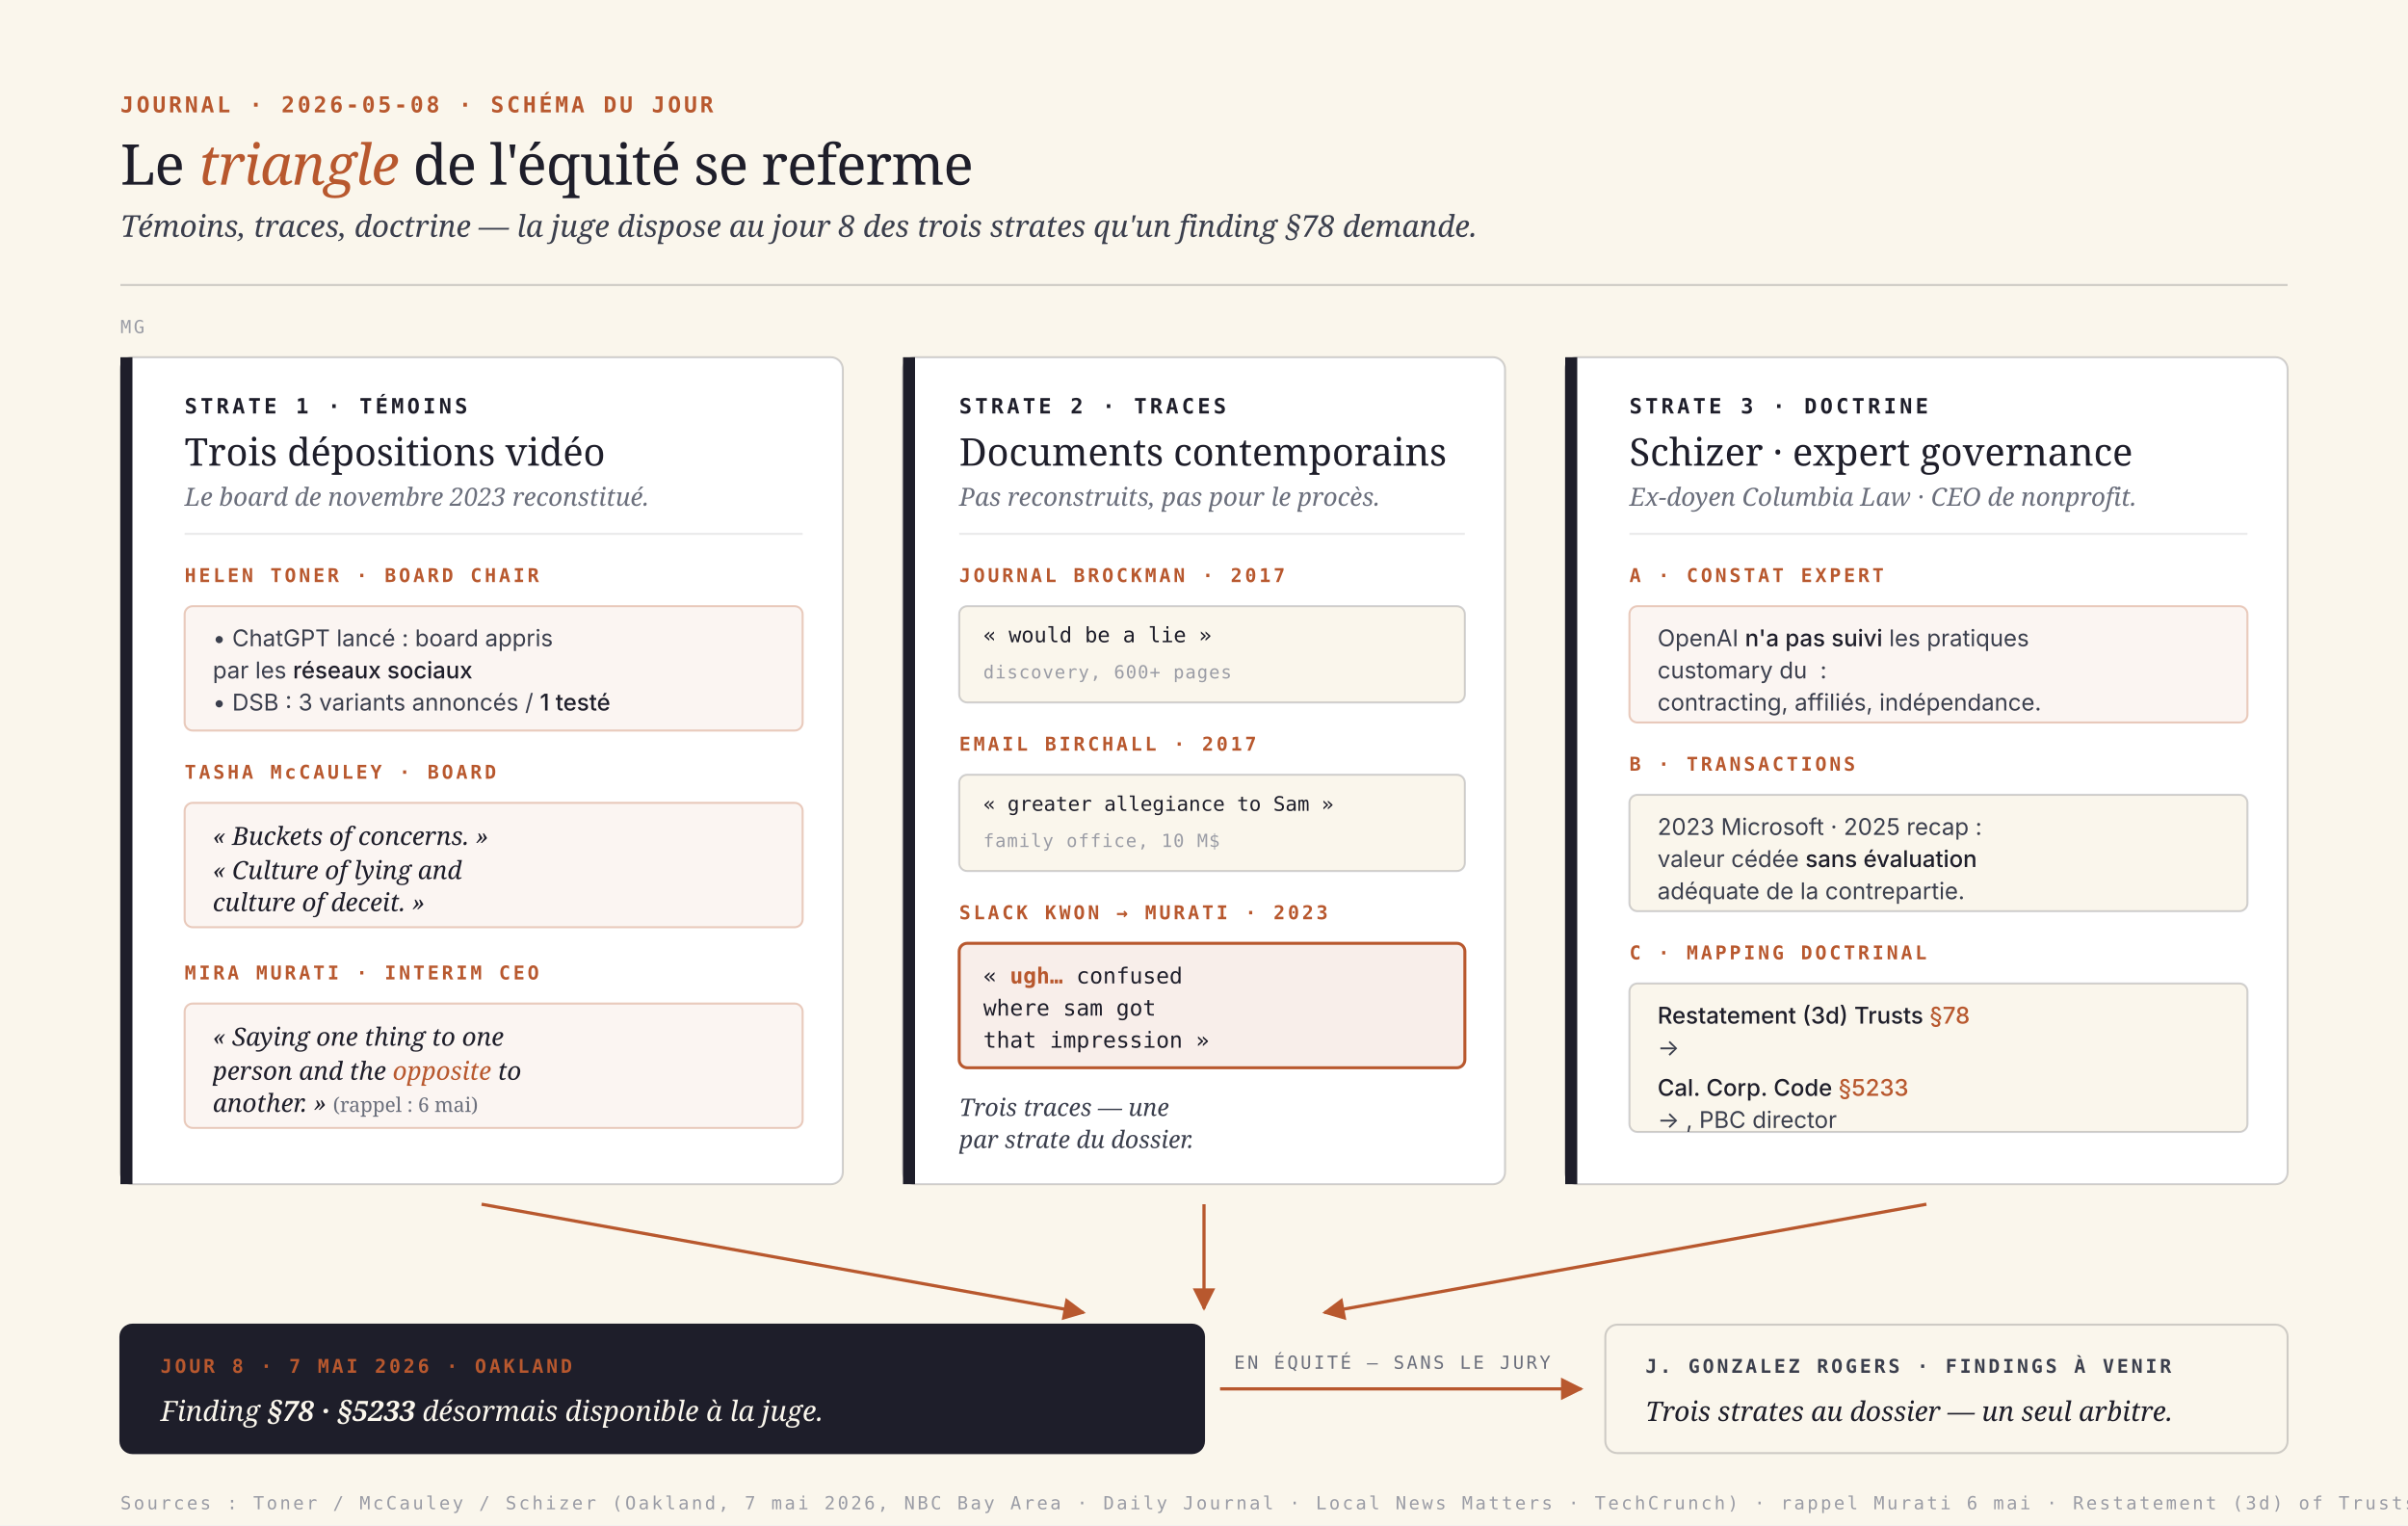
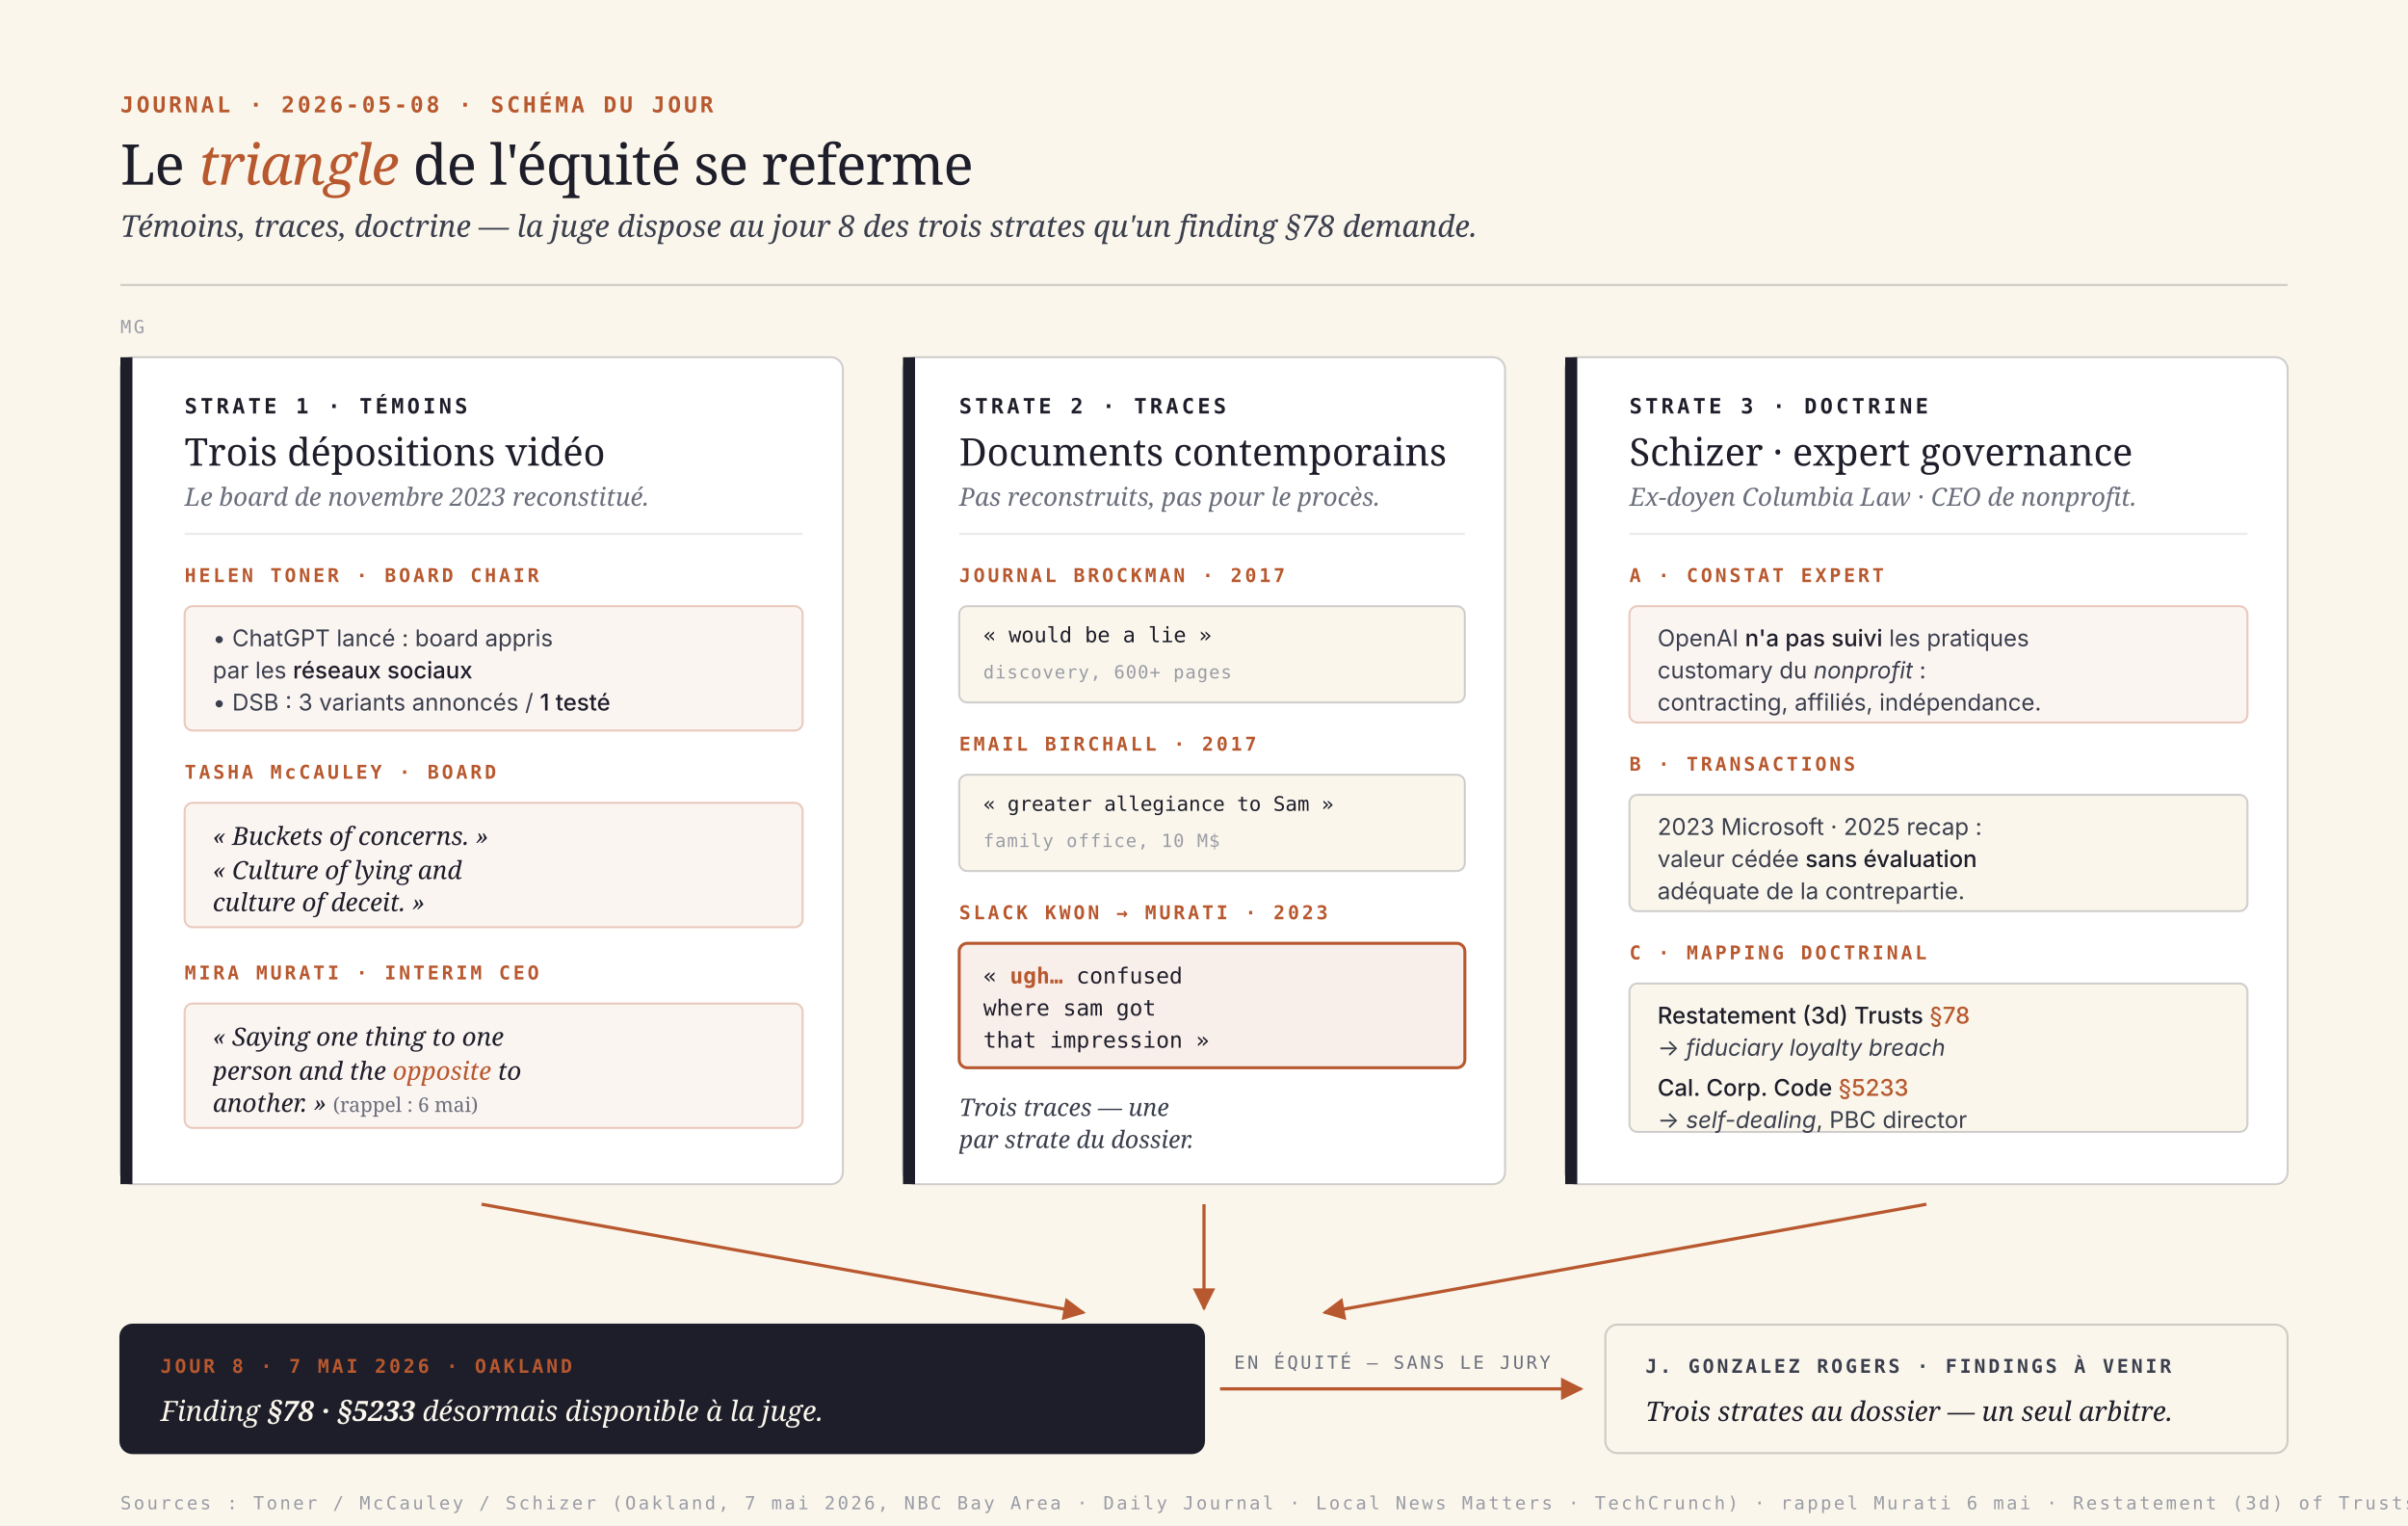
<svg xmlns="http://www.w3.org/2000/svg" viewBox="0 0 1200 760" role="img" aria-label="Le triangle de l'équité se referme — témoins, traces, doctrine convergent au jour 8">
  <defs>
    <marker id="jArrow0508" viewBox="0 0 10 10" refX="9" refY="5" markerWidth="7" markerHeight="7" orient="auto-start-reverse">
      <path d="M 0 0 L 10 5 L 0 10 z" fill="#b8582e" />
    </marker>
    <marker id="jArrow0508Dim" viewBox="0 0 10 10" refX="9" refY="5" markerWidth="7" markerHeight="7" orient="auto-start-reverse">
      <path d="M 0 0 L 10 5 L 0 10 z" fill="#9a9ca5" />
    </marker>
  </defs>
  <rect width="1200" height="760" fill="#faf6ec" />
  <text x="60" y="56" font-family="'JetBrains Mono', monospace" font-size="11" font-weight="600" fill="#b8582e" letter-spacing="1.4">JOURNAL · 2026-05-08 · SCHÉMA DU JOUR</text>
  <text x="60" y="92" font-family="'Fraunces', serif" font-size="28" font-weight="500" fill="#1e1e2a" letter-spacing="-0.4">Le <tspan font-style="italic" fill="#b8582e">triangle</tspan> de l'équité se referme</text>
  <text x="60" y="118" font-family="'Fraunces', serif" font-size="15" font-style="italic" fill="#3b3f4d">Témoins, traces, doctrine — la juge dispose au jour 8 des trois strates qu'un finding §78 demande.</text>
  <line x1="60" y1="142" x2="1140" y2="142" stroke="rgba(30,30,44,0.20)" stroke-width="1" />
  <text x="60" y="166" font-family="'JetBrains Mono', monospace" font-size="9" fill="#9a9ca5" letter-spacing="1.2">MG</text>
  <g>
    <rect x="60" y="178" width="360" height="412" rx="6" fill="#ffffff" stroke="rgba(30,30,44,0.20)" stroke-width="1" />
    <rect x="60" y="178" width="6" height="412" fill="#1e1e2a" />
    <text x="92" y="206" font-family="'JetBrains Mono', monospace" font-size="10.5" font-weight="600" fill="#1e1e2a" letter-spacing="1.6">STRATE 1 · TÉMOINS</text>
    <text x="92" y="232" font-family="'Fraunces', serif" font-size="19" font-weight="500" fill="#1e1e2a">Trois dépositions vidéo</text>
    <text x="92" y="252" font-family="'Fraunces', serif" font-size="12.5" font-style="italic" fill="#6b6f7c">Le board de novembre 2023 reconstitué.</text>
    <line x1="92" y1="266" x2="400" y2="266" stroke="rgba(30,30,44,0.10)" stroke-width="1" />
    <text x="92" y="290" font-family="'JetBrains Mono', monospace" font-size="9.5" font-weight="600" fill="#b8582e" letter-spacing="1.4">HELEN TONER · BOARD CHAIR</text>
    <rect x="92" y="302" width="308" height="62" rx="4" fill="rgba(184,88,46,0.06)" stroke="rgba(184,88,46,0.30)" stroke-width="1" />
    <text x="106" y="322" font-family="'Inter', sans-serif" font-size="11.5" fill="#3b3f4d">• ChatGPT lancé : board appris</text>
    <text x="106" y="338" font-family="'Inter', sans-serif" font-size="11.5" fill="#3b3f4d">  par les <tspan font-weight="500" fill="#1e1e2a">réseaux sociaux</tspan>
    </text>
    <text x="106" y="354" font-family="'Inter', sans-serif" font-size="11.5" fill="#3b3f4d">• DSB : 3 variants annoncés / <tspan font-weight="500" fill="#1e1e2a">1 testé</tspan>
    </text>
    <text x="92" y="388" font-family="'JetBrains Mono', monospace" font-size="9.5" font-weight="600" fill="#b8582e" letter-spacing="1.4">TASHA McCAULEY · BOARD</text>
    <rect x="92" y="400" width="308" height="62" rx="4" fill="rgba(184,88,46,0.06)" stroke="rgba(184,88,46,0.30)" stroke-width="1" />
    <text x="106" y="421" font-family="'Fraunces', serif" font-size="12.5" font-style="italic" fill="#1e1e2a">« Buckets of concerns. »</text>
    <text x="106" y="438" font-family="'Fraunces', serif" font-size="12.5" font-style="italic" fill="#1e1e2a">« Culture of lying and</text>
    <text x="106" y="454" font-family="'Fraunces', serif" font-size="12.5" font-style="italic" fill="#1e1e2a">culture of deceit. »</text>
    <text x="92" y="488" font-family="'JetBrains Mono', monospace" font-size="9.5" font-weight="600" fill="#b8582e" letter-spacing="1.4">MIRA MURATI · INTERIM CEO</text>
    <rect x="92" y="500" width="308" height="62" rx="4" fill="rgba(184,88,46,0.06)" stroke="rgba(184,88,46,0.30)" stroke-width="1" />
    <text x="106" y="521" font-family="'Fraunces', serif" font-size="12.5" font-style="italic" fill="#1e1e2a">« Saying one thing to one</text>
    <text x="106" y="538" font-family="'Fraunces', serif" font-size="12.5" font-style="italic" fill="#1e1e2a">person and the <tspan font-weight="500" fill="#b8582e">opposite</tspan> to</text>
    <text x="106" y="554" font-family="'Fraunces', serif" font-size="12.5" font-style="italic" fill="#1e1e2a">another. » <tspan font-style="normal" font-size="10" fill="#6b6f7c">(rappel : 6 mai)</tspan>
    </text>
  </g>
  <g>
    <rect x="450" y="178" width="300" height="412" rx="6" fill="#ffffff" stroke="rgba(30,30,44,0.20)" stroke-width="1" />
    <rect x="450" y="178" width="6" height="412" fill="#1e1e2a" />
    <text x="478" y="206" font-family="'JetBrains Mono', monospace" font-size="10.5" font-weight="600" fill="#1e1e2a" letter-spacing="1.6">STRATE 2 · TRACES</text>
    <text x="478" y="232" font-family="'Fraunces', serif" font-size="19" font-weight="500" fill="#1e1e2a">Documents contemporains</text>
    <text x="478" y="252" font-family="'Fraunces', serif" font-size="12.5" font-style="italic" fill="#6b6f7c">Pas reconstruits, pas pour le procès.</text>
    <line x1="478" y1="266" x2="730" y2="266" stroke="rgba(30,30,44,0.10)" stroke-width="1" />
    <text x="478" y="290" font-family="'JetBrains Mono', monospace" font-size="9.5" font-weight="600" fill="#b8582e" letter-spacing="1.4">JOURNAL BROCKMAN · 2017</text>
    <rect x="478" y="302" width="252" height="48" rx="4" fill="#faf6ec" stroke="rgba(30,30,44,0.20)" stroke-width="1" />
    <text x="490" y="320" font-family="'JetBrains Mono', monospace" font-size="10.5" fill="#1e1e2a">« would be a lie »</text>
    <text x="490" y="338" font-family="'JetBrains Mono', monospace" font-size="9" fill="#9a9ca5" letter-spacing="0.5">discovery, 600+ pages</text>
    <text x="478" y="374" font-family="'JetBrains Mono', monospace" font-size="9.5" font-weight="600" fill="#b8582e" letter-spacing="1.4">EMAIL BIRCHALL · 2017</text>
    <rect x="478" y="386" width="252" height="48" rx="4" fill="#faf6ec" stroke="rgba(30,30,44,0.20)" stroke-width="1" />
    <text x="490" y="404" font-family="'JetBrains Mono', monospace" font-size="10" fill="#1e1e2a">« greater allegiance to Sam »</text>
    <text x="490" y="422" font-family="'JetBrains Mono', monospace" font-size="9" fill="#9a9ca5" letter-spacing="0.5">family office, 10 M$</text>
    <text x="478" y="458" font-family="'JetBrains Mono', monospace" font-size="9.5" font-weight="600" fill="#b8582e" letter-spacing="1.4">SLACK KWON → MURATI · 2023</text>
    <rect x="478" y="470" width="252" height="62" rx="4" fill="rgba(184,88,46,0.10)" stroke="#b8582e" stroke-width="1.5" />
    <text x="490" y="490" font-family="'JetBrains Mono', monospace" font-size="11" font-weight="500" fill="#1e1e2a">« <tspan fill="#b8582e" font-weight="600">ugh…</tspan> confused</text>
    <text x="490" y="506" font-family="'JetBrains Mono', monospace" font-size="11" font-weight="500" fill="#1e1e2a">where sam got</text>
    <text x="490" y="522" font-family="'JetBrains Mono', monospace" font-size="11" font-weight="500" fill="#1e1e2a">that impression »</text>
    <text x="478" y="556" font-family="'Fraunces', serif" font-size="12" font-style="italic" fill="#3b3f4d">Trois traces — une</text>
    <text x="478" y="572" font-family="'Fraunces', serif" font-size="12" font-style="italic" fill="#3b3f4d">par strate du dossier.</text>
  </g>
  <g>
    <rect x="780" y="178" width="360" height="412" rx="6" fill="#ffffff" stroke="rgba(30,30,44,0.20)" stroke-width="1" />
    <rect x="780" y="178" width="6" height="412" fill="#1e1e2a" />
    <text x="812" y="206" font-family="'JetBrains Mono', monospace" font-size="10.5" font-weight="600" fill="#1e1e2a" letter-spacing="1.6">STRATE 3 · DOCTRINE</text>
    <text x="812" y="232" font-family="'Fraunces', serif" font-size="19" font-weight="500" fill="#1e1e2a">Schizer · expert governance</text>
    <text x="812" y="252" font-family="'Fraunces', serif" font-size="12.5" font-style="italic" fill="#6b6f7c">Ex-doyen Columbia Law · CEO de nonprofit.</text>
    <line x1="812" y1="266" x2="1120" y2="266" stroke="rgba(30,30,44,0.10)" stroke-width="1" />
    <text x="812" y="290" font-family="'JetBrains Mono', monospace" font-size="9.5" font-weight="600" fill="#b8582e" letter-spacing="1.4">A · CONSTAT EXPERT</text>
    <rect x="812" y="302" width="308" height="58" rx="4" fill="rgba(184,88,46,0.06)" stroke="rgba(184,88,46,0.30)" stroke-width="1" />
    <text x="826" y="322" font-family="'Inter', sans-serif" font-size="11.5" fill="#3b3f4d">OpenAI <tspan font-weight="500" fill="#1e1e2a">n'a pas suivi</tspan> les pratiques</text>
-     <text x="826" y="338" font-family="'Inter', sans-serif" font-size="11.5" fill="#3b3f4d">customary du <em>nonprofit</em> :</text>
+     <text x="826" y="338" font-family="'Inter', sans-serif" font-size="11.5" fill="#3b3f4d">customary du <tspan font-style="italic">nonprofit</tspan> :</text>
    <text x="826" y="354" font-family="'Inter', sans-serif" font-size="11.5" fill="#3b3f4d">contracting, affiliés, indépendance.</text>
    <text x="812" y="384" font-family="'JetBrains Mono', monospace" font-size="9.5" font-weight="600" fill="#b8582e" letter-spacing="1.4">B · TRANSACTIONS</text>
    <rect x="812" y="396" width="308" height="58" rx="4" fill="#faf6ec" stroke="rgba(30,30,44,0.20)" stroke-width="1" />
    <text x="826" y="416" font-family="'Inter', sans-serif" font-size="11.5" fill="#3b3f4d">2023 Microsoft · 2025 recap :</text>
    <text x="826" y="432" font-family="'Inter', sans-serif" font-size="11.5" fill="#3b3f4d">valeur cédée <tspan font-weight="500" fill="#1e1e2a">sans évaluation</tspan>
    </text>
    <text x="826" y="448" font-family="'Inter', sans-serif" font-size="11.5" fill="#3b3f4d">adéquate de la contrepartie.</text>
    <text x="812" y="478" font-family="'JetBrains Mono', monospace" font-size="9.5" font-weight="600" fill="#b8582e" letter-spacing="1.4">C · MAPPING DOCTRINAL</text>
    <rect x="812" y="490" width="308" height="74" rx="4" fill="#faf6ec" stroke="rgba(30,30,44,0.20)" stroke-width="1" />
    <text x="826" y="510" font-family="'Inter', sans-serif" font-size="11.5" font-weight="500" fill="#1e1e2a">Restatement (3d) Trusts <tspan fill="#b8582e">§78</tspan>
    </text>
-     <text x="826" y="526" font-family="'Inter', sans-serif" font-size="11.5" fill="#3b3f4d">→ <em>fiduciary loyalty breach</em>
+     <text x="826" y="526" font-family="'Inter', sans-serif" font-size="11.5" fill="#3b3f4d">→ <tspan font-style="italic">fiduciary loyalty breach</tspan>
    </text>
    <text x="826" y="546" font-family="'Inter', sans-serif" font-size="11.5" font-weight="500" fill="#1e1e2a">Cal. Corp. Code <tspan fill="#b8582e">§5233</tspan>
    </text>
-     <text x="826" y="562" font-family="'Inter', sans-serif" font-size="11.5" fill="#3b3f4d">→ <em>self-dealing</em>, PBC director</text>
+     <text x="826" y="562" font-family="'Inter', sans-serif" font-size="11.5" fill="#3b3f4d">→ <tspan font-style="italic">self-dealing</tspan>, PBC director</text>
  </g>
  <line x1="240" y1="600" x2="540" y2="654" stroke="#b8582e" stroke-width="1.6" marker-end="url(#jArrow0508)" />
  <line x1="600" y1="600" x2="600" y2="652" stroke="#b8582e" stroke-width="1.6" marker-end="url(#jArrow0508)" />
  <line x1="960" y1="600" x2="660" y2="654" stroke="#b8582e" stroke-width="1.6" marker-end="url(#jArrow0508)" />
  <g>
    <rect x="60" y="660" width="540" height="64" rx="6" fill="#1e1e2a" stroke="#1e1e2a" stroke-width="1" />
    <text x="80" y="684" font-family="'JetBrains Mono', monospace" font-size="9.5" font-weight="600" fill="#b8582e" letter-spacing="1.4">JOUR 8 · 7 MAI 2026 · OAKLAND</text>
    <text x="80" y="708" font-family="'Fraunces', serif" font-size="14" font-style="italic" font-weight="500" fill="#faf6ec">Finding <tspan font-weight="600">§78 · §5233</tspan> désormais <tspan font-style="italic" fill="#faf6ec">disponible</tspan> à la juge.</text>
  </g>
  <line x1="608" y1="692" x2="788" y2="692" stroke="#b8582e" stroke-width="1.6" marker-end="url(#jArrow0508)" />
  <text x="615" y="682" font-family="'JetBrains Mono', monospace" font-size="9" fill="#6b6f7c" letter-spacing="1.2">EN ÉQUITÉ — SANS LE JURY</text>
  <g>
    <rect x="800" y="660" width="340" height="64" rx="6" fill="#faf6ec" stroke="rgba(30,30,44,0.20)" stroke-width="1" />
    <text x="820" y="684" font-family="'JetBrains Mono', monospace" font-size="9.5" font-weight="600" fill="#3b3f4d" letter-spacing="1.4">J. GONZALEZ ROGERS · FINDINGS À VENIR</text>
    <text x="820" y="708" font-family="'Fraunces', serif" font-size="13.5" font-style="italic" fill="#1e1e2a">Trois strates au dossier — un seul arbitre.</text>
  </g>
  <text x="60" y="752" font-family="'JetBrains Mono', monospace" font-size="9" fill="#9a9ca5" letter-spacing="1.2">Sources : Toner / McCauley / Schizer (Oakland, 7 mai 2026, NBC Bay Area · Daily Journal · Local News Matters · TechCrunch) · rappel Murati 6 mai · Restatement (3d) of Trusts §78 · Cal. Corp. Code §5233</text>
</svg>
